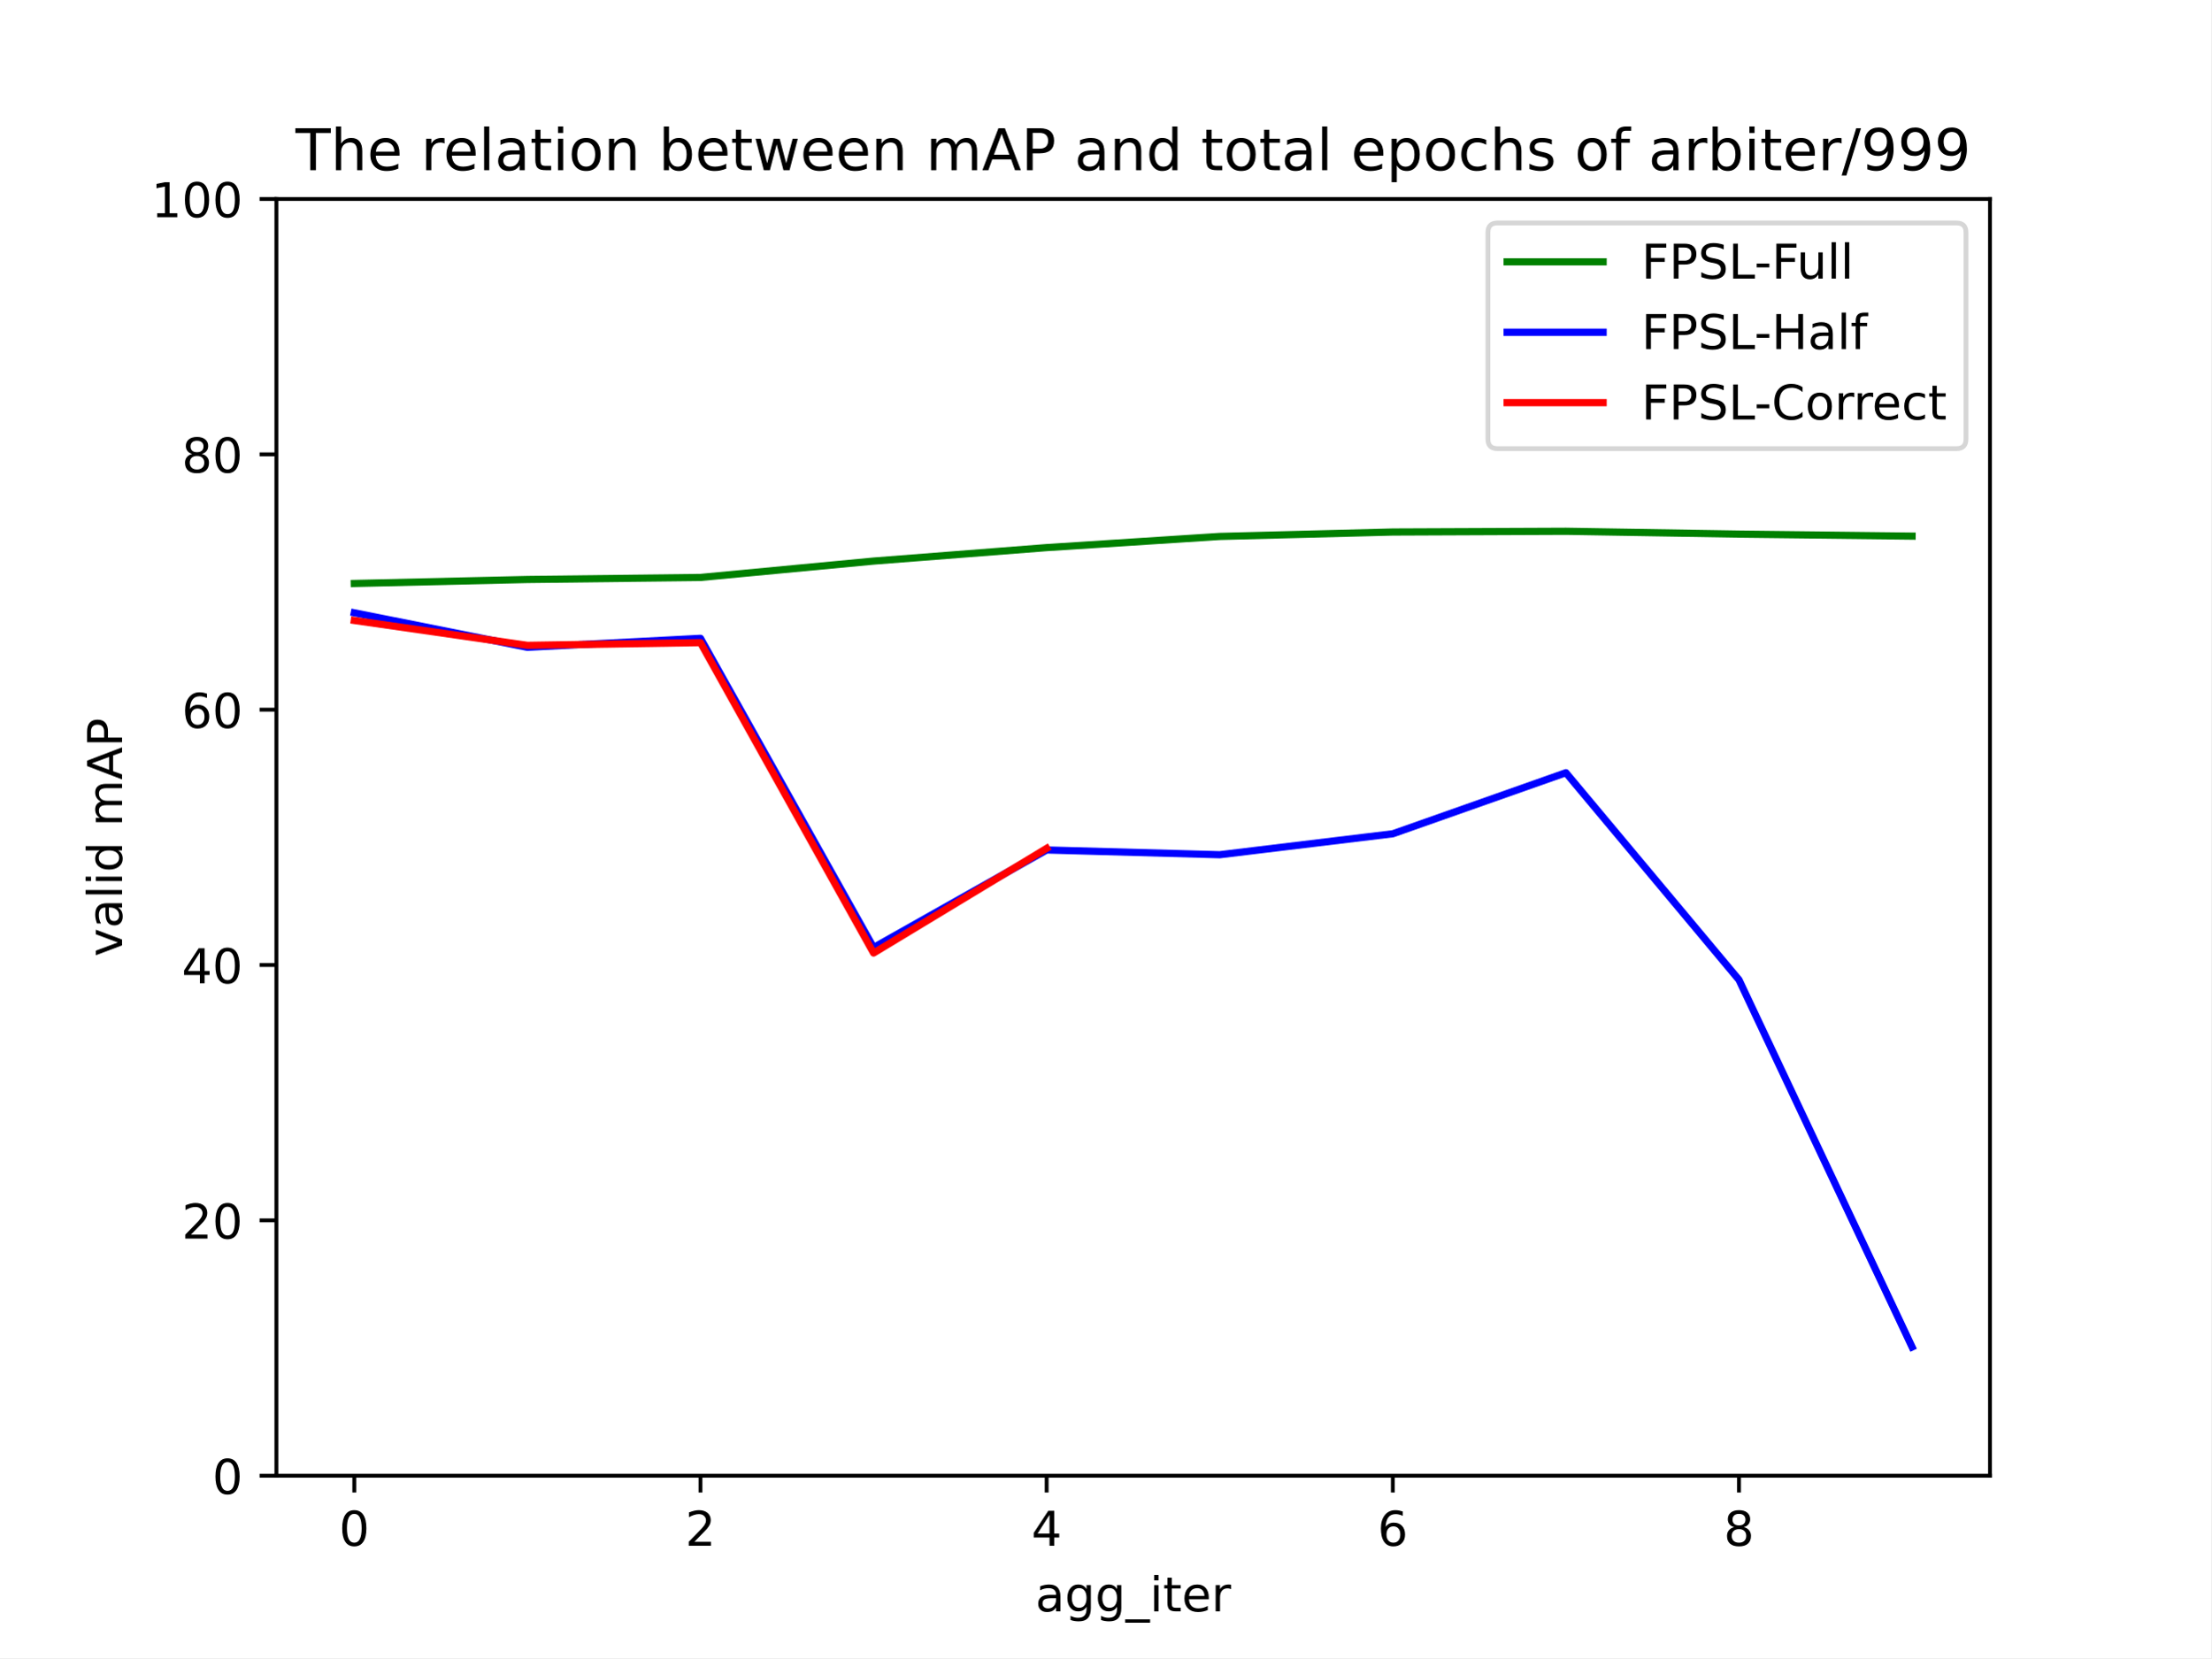
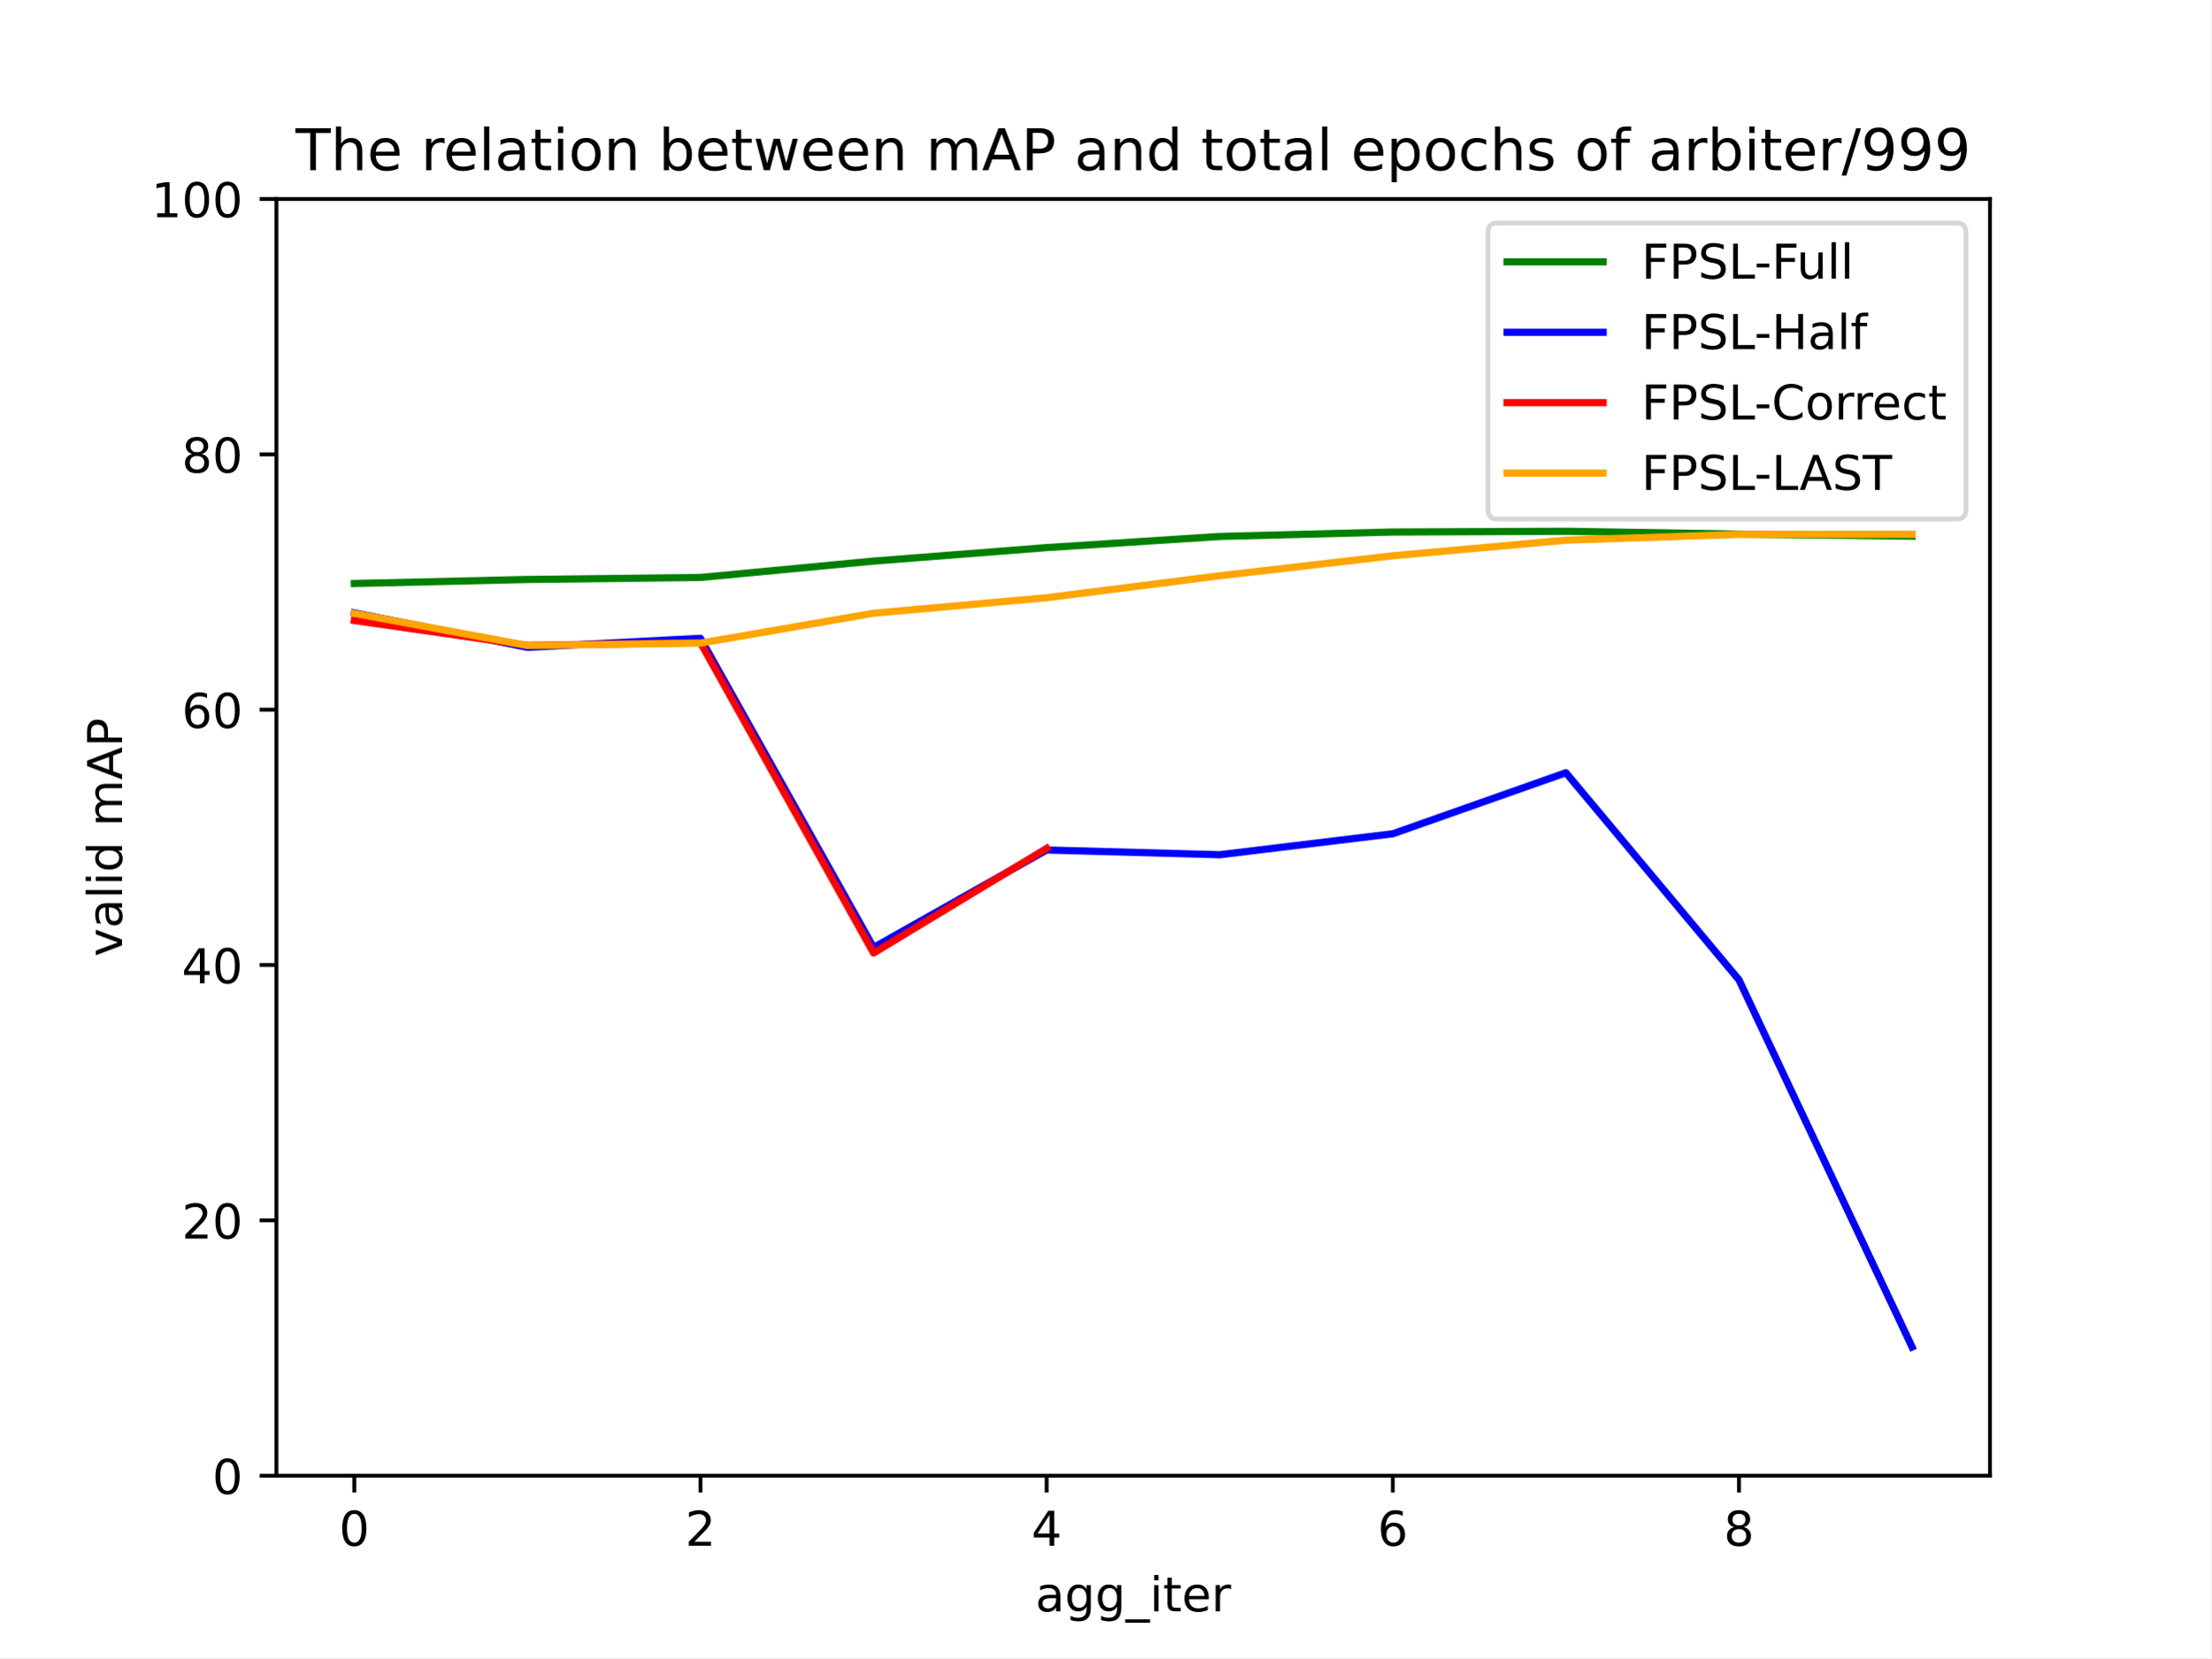
<svg xmlns="http://www.w3.org/2000/svg" xmlns:xlink="http://www.w3.org/1999/xlink" width="460.8pt" height="345.6pt" viewBox="0 0 460.8 345.6" version="1.1">
  <defs>
    <style type="text/css">*{stroke-linejoin: round; stroke-linecap: butt}</style>
  </defs>
  <g id="figure_1">
    <g id="patch_1">
      <path d="M 0 345.6  L 460.8 345.6  L 460.8 0  L 0 0  z " style="fill: #ffffff" />
    </g>
    <g id="axes_1">
      <g id="patch_2">
        <path d="M 57.6 307.584  L 414.72 307.584  L 414.72 41.472  L 57.6 41.472  z " style="fill: #ffffff" />
      </g>
      <g id="matplotlib.axis_1">
        <g id="xtick_1">
          <g id="line2d_1">
            <defs>
-               <path id="m662cebb80f" d="M 0 0  L 0 3.5  " style="stroke: #000000; stroke-width: 0.8" />
-             </defs>
-             <g>
-               <use xlink:href="#m662cebb80f" x="73.833" y="307.584" style="stroke: #000000; stroke-width: 0.8" />
+               <path id="me7c198a013" d="M 0 0  L 0 3.5  " style="stroke: #000000; stroke-width: 0.8" />
+             </defs>
+             <g>
+               <use xlink:href="#me7c198a013" x="73.833" y="307.584" style="stroke: #000000; stroke-width: 0.8" />
            </g>
          </g>
          <g id="text_1">
            <g transform="translate(70.65148 322.1824) scale(0.1 -0.1)">
              <defs>
                <path id="DejaVuSans-30" d="M 2034 4250  Q 1547 4250 1301 3770  Q 1056 3291 1056 2328  Q 1056 1369 1301 889  Q 1547 409 2034 409  Q 2525 409 2770 889  Q 3016 1369 3016 2328  Q 3016 3291 2770 3770  Q 2525 4250 2034 4250  z M 2034 4750  Q 2819 4750 3233 4129  Q 3647 3509 3647 2328  Q 3647 1150 3233 529  Q 2819 -91 2034 -91  Q 1250 -91 836 529  Q 422 1150 422 2328  Q 422 3509 836 4129  Q 1250 4750 2034 4750  z " transform="scale(0.015625)" />
              </defs>
              <use xlink:href="#DejaVuSans-30" />
            </g>
          </g>
        </g>
        <g id="xtick_2">
          <g id="line2d_2">
            <g>
-               <use xlink:href="#m662cebb80f" x="145.978" y="307.584" style="stroke: #000000; stroke-width: 0.8" />
+               <use xlink:href="#me7c198a013" x="145.978" y="307.584" style="stroke: #000000; stroke-width: 0.8" />
            </g>
          </g>
          <g id="text_2">
            <g transform="translate(142.7969 322.1824) scale(0.1 -0.1)">
              <defs>
                <path id="DejaVuSans-32" d="M 1228 531  L 3431 531  L 3431 0  L 469 0  L 469 531  Q 828 903 1448 1529  Q 2069 2156 2228 2338  Q 2531 2678 2651 2914  Q 2772 3150 2772 3378  Q 2772 3750 2511 3984  Q 2250 4219 1831 4219  Q 1534 4219 1204 4116  Q 875 4013 500 3803  L 500 4441  Q 881 4594 1212 4672  Q 1544 4750 1819 4750  Q 2544 4750 2975 4387  Q 3406 4025 3406 3419  Q 3406 3131 3298 2873  Q 3191 2616 2906 2266  Q 2828 2175 2409 1742  Q 1991 1309 1228 531  z " transform="scale(0.015625)" />
              </defs>
              <use xlink:href="#DejaVuSans-32" />
            </g>
          </g>
        </g>
        <g id="xtick_3">
          <g id="line2d_3">
            <g>
-               <use xlink:href="#m662cebb80f" x="218.124" y="307.584" style="stroke: #000000; stroke-width: 0.8" />
+               <use xlink:href="#me7c198a013" x="218.124" y="307.584" style="stroke: #000000; stroke-width: 0.8" />
            </g>
          </g>
          <g id="text_3">
            <g transform="translate(214.9424 322.1824) scale(0.1 -0.1)">
              <defs>
                <path id="DejaVuSans-34" d="M 2419 4116  L 825 1625  L 2419 1625  L 2419 4116  z M 2253 4666  L 3047 4666  L 3047 1625  L 3713 1625  L 3713 1100  L 3047 1100  L 3047 0  L 2419 0  L 2419 1100  L 313 1100  L 313 1709  L 2253 4666  z " transform="scale(0.015625)" />
              </defs>
              <use xlink:href="#DejaVuSans-34" />
            </g>
          </g>
        </g>
        <g id="xtick_4">
          <g id="line2d_4">
            <g>
-               <use xlink:href="#m662cebb80f" x="290.269" y="307.584" style="stroke: #000000; stroke-width: 0.8" />
+               <use xlink:href="#me7c198a013" x="290.269" y="307.584" style="stroke: #000000; stroke-width: 0.8" />
            </g>
          </g>
          <g id="text_4">
            <g transform="translate(287.0878 322.1824) scale(0.1 -0.1)">
              <defs>
                <path id="DejaVuSans-36" d="M 2113 2584  Q 1688 2584 1439 2293  Q 1191 2003 1191 1497  Q 1191 994 1439 701  Q 1688 409 2113 409  Q 2538 409 2786 701  Q 3034 994 3034 1497  Q 3034 2003 2786 2293  Q 2538 2584 2113 2584  z M 3366 4563  L 3366 3988  Q 3128 4100 2886 4159  Q 2644 4219 2406 4219  Q 1781 4219 1451 3797  Q 1122 3375 1075 2522  Q 1259 2794 1537 2939  Q 1816 3084 2150 3084  Q 2853 3084 3261 2657  Q 3669 2231 3669 1497  Q 3669 778 3244 343  Q 2819 -91 2113 -91  Q 1303 -91 875 529  Q 447 1150 447 2328  Q 447 3434 972 4092  Q 1497 4750 2381 4750  Q 2619 4750 2861 4703  Q 3103 4656 3366 4563  z " transform="scale(0.015625)" />
              </defs>
              <use xlink:href="#DejaVuSans-36" />
            </g>
          </g>
        </g>
        <g id="xtick_5">
          <g id="line2d_5">
            <g>
-               <use xlink:href="#m662cebb80f" x="362.415" y="307.584" style="stroke: #000000; stroke-width: 0.8" />
+               <use xlink:href="#me7c198a013" x="362.415" y="307.584" style="stroke: #000000; stroke-width: 0.8" />
            </g>
          </g>
          <g id="text_5">
            <g transform="translate(359.2333 322.1824) scale(0.1 -0.1)">
              <defs>
                <path id="DejaVuSans-38" d="M 2034 2216  Q 1584 2216 1326 1975  Q 1069 1734 1069 1313  Q 1069 891 1326 650  Q 1584 409 2034 409  Q 2484 409 2743 651  Q 3003 894 3003 1313  Q 3003 1734 2745 1975  Q 2488 2216 2034 2216  z M 1403 2484  Q 997 2584 770 2862  Q 544 3141 544 3541  Q 544 4100 942 4425  Q 1341 4750 2034 4750  Q 2731 4750 3128 4425  Q 3525 4100 3525 3541  Q 3525 3141 3298 2862  Q 3072 2584 2669 2484  Q 3125 2378 3379 2068  Q 3634 1759 3634 1313  Q 3634 634 3220 271  Q 2806 -91 2034 -91  Q 1263 -91 848 271  Q 434 634 434 1313  Q 434 1759 690 2068  Q 947 2378 1403 2484  z M 1172 3481  Q 1172 3119 1398 2916  Q 1625 2713 2034 2713  Q 2441 2713 2670 2916  Q 2900 3119 2900 3481  Q 2900 3844 2670 4047  Q 2441 4250 2034 4250  Q 1625 4250 1398 4047  Q 1172 3844 1172 3481  z " transform="scale(0.015625)" />
              </defs>
              <use xlink:href="#DejaVuSans-38" />
            </g>
          </g>
        </g>
        <g id="text_6">
          <g transform="translate(215.7663 335.8606) scale(0.1 -0.1)">
            <defs>
              <path id="DejaVuSans-61" d="M 2194 1759  Q 1497 1759 1228 1600  Q 959 1441 959 1056  Q 959 750 1161 570  Q 1363 391 1709 391  Q 2188 391 2477 730  Q 2766 1069 2766 1631  L 2766 1759  L 2194 1759  z M 3341 1997  L 3341 0  L 2766 0  L 2766 531  Q 2569 213 2275 61  Q 1981 -91 1556 -91  Q 1019 -91 701 211  Q 384 513 384 1019  Q 384 1609 779 1909  Q 1175 2209 1959 2209  L 2766 2209  L 2766 2266  Q 2766 2663 2505 2880  Q 2244 3097 1772 3097  Q 1472 3097 1187 3025  Q 903 2953 641 2809  L 641 3341  Q 956 3463 1253 3523  Q 1550 3584 1831 3584  Q 2591 3584 2966 3190  Q 3341 2797 3341 1997  z " transform="scale(0.015625)" />
              <path id="DejaVuSans-67" d="M 2906 1791  Q 2906 2416 2648 2759  Q 2391 3103 1925 3103  Q 1463 3103 1205 2759  Q 947 2416 947 1791  Q 947 1169 1205 825  Q 1463 481 1925 481  Q 2391 481 2648 825  Q 2906 1169 2906 1791  z M 3481 434  Q 3481 -459 3084 -895  Q 2688 -1331 1869 -1331  Q 1566 -1331 1297 -1286  Q 1028 -1241 775 -1147  L 775 -588  Q 1028 -725 1275 -790  Q 1522 -856 1778 -856  Q 2344 -856 2625 -561  Q 2906 -266 2906 331  L 2906 616  Q 2728 306 2450 153  Q 2172 0 1784 0  Q 1141 0 747 490  Q 353 981 353 1791  Q 353 2603 747 3093  Q 1141 3584 1784 3584  Q 2172 3584 2450 3431  Q 2728 3278 2906 2969  L 2906 3500  L 3481 3500  L 3481 434  z " transform="scale(0.015625)" />
              <path id="DejaVuSans-5f" d="M 3263 -1063  L 3263 -1509  L -63 -1509  L -63 -1063  L 3263 -1063  z " transform="scale(0.015625)" />
              <path id="DejaVuSans-69" d="M 603 3500  L 1178 3500  L 1178 0  L 603 0  L 603 3500  z M 603 4863  L 1178 4863  L 1178 4134  L 603 4134  L 603 4863  z " transform="scale(0.015625)" />
              <path id="DejaVuSans-74" d="M 1172 4494  L 1172 3500  L 2356 3500  L 2356 3053  L 1172 3053  L 1172 1153  Q 1172 725 1289 603  Q 1406 481 1766 481  L 2356 481  L 2356 0  L 1766 0  Q 1100 0 847 248  Q 594 497 594 1153  L 594 3053  L 172 3053  L 172 3500  L 594 3500  L 594 4494  L 1172 4494  z " transform="scale(0.015625)" />
              <path id="DejaVuSans-65" d="M 3597 1894  L 3597 1613  L 953 1613  Q 991 1019 1311 708  Q 1631 397 2203 397  Q 2534 397 2845 478  Q 3156 559 3463 722  L 3463 178  Q 3153 47 2828 -22  Q 2503 -91 2169 -91  Q 1331 -91 842 396  Q 353 884 353 1716  Q 353 2575 817 3079  Q 1281 3584 2069 3584  Q 2775 3584 3186 3129  Q 3597 2675 3597 1894  z M 3022 2063  Q 3016 2534 2758 2815  Q 2500 3097 2075 3097  Q 1594 3097 1305 2825  Q 1016 2553 972 2059  L 3022 2063  z " transform="scale(0.015625)" />
              <path id="DejaVuSans-72" d="M 2631 2963  Q 2534 3019 2420 3045  Q 2306 3072 2169 3072  Q 1681 3072 1420 2755  Q 1159 2438 1159 1844  L 1159 0  L 581 0  L 581 3500  L 1159 3500  L 1159 2956  Q 1341 3275 1631 3429  Q 1922 3584 2338 3584  Q 2397 3584 2469 3576  Q 2541 3569 2628 3553  L 2631 2963  z " transform="scale(0.015625)" />
            </defs>
            <use xlink:href="#DejaVuSans-61" />
            <use xlink:href="#DejaVuSans-67" x="61.279" />
            <use xlink:href="#DejaVuSans-67" x="124.756" />
            <use xlink:href="#DejaVuSans-5f" x="188.232" />
            <use xlink:href="#DejaVuSans-69" x="238.232" />
            <use xlink:href="#DejaVuSans-74" x="266.016" />
            <use xlink:href="#DejaVuSans-65" x="305.225" />
            <use xlink:href="#DejaVuSans-72" x="366.748" />
          </g>
        </g>
      </g>
      <g id="matplotlib.axis_2">
        <g id="ytick_1">
          <g id="line2d_6">
            <defs>
-               <path id="m8698b44583" d="M 0 0  L -3.5 0  " style="stroke: #000000; stroke-width: 0.8" />
-             </defs>
-             <g>
-               <use xlink:href="#m8698b44583" x="57.6" y="307.584" style="stroke: #000000; stroke-width: 0.8" />
+               <path id="m3556f79ab6" d="M 0 0  L -3.5 0  " style="stroke: #000000; stroke-width: 0.8" />
+             </defs>
+             <g>
+               <use xlink:href="#m3556f79ab6" x="57.6" y="307.584" style="stroke: #000000; stroke-width: 0.8" />
            </g>
          </g>
          <g id="text_7">
            <g transform="translate(44.2375 311.3832) scale(0.1 -0.1)">
              <use xlink:href="#DejaVuSans-30" />
            </g>
          </g>
        </g>
        <g id="ytick_2">
          <g id="line2d_7">
            <g>
-               <use xlink:href="#m8698b44583" x="57.6" y="254.362" style="stroke: #000000; stroke-width: 0.8" />
+               <use xlink:href="#m3556f79ab6" x="57.6" y="254.362" style="stroke: #000000; stroke-width: 0.8" />
            </g>
          </g>
          <g id="text_8">
            <g transform="translate(37.875 258.1608) scale(0.1 -0.1)">
              <use xlink:href="#DejaVuSans-32" />
              <use xlink:href="#DejaVuSans-30" x="63.623" />
            </g>
          </g>
        </g>
        <g id="ytick_3">
          <g id="line2d_8">
            <g>
-               <use xlink:href="#m8698b44583" x="57.6" y="201.139" style="stroke: #000000; stroke-width: 0.8" />
+               <use xlink:href="#m3556f79ab6" x="57.6" y="201.139" style="stroke: #000000; stroke-width: 0.8" />
            </g>
          </g>
          <g id="text_9">
            <g transform="translate(37.875 204.9384) scale(0.1 -0.1)">
              <use xlink:href="#DejaVuSans-34" />
              <use xlink:href="#DejaVuSans-30" x="63.623" />
            </g>
          </g>
        </g>
        <g id="ytick_4">
          <g id="line2d_9">
            <g>
-               <use xlink:href="#m8698b44583" x="57.6" y="147.917" style="stroke: #000000; stroke-width: 0.8" />
+               <use xlink:href="#m3556f79ab6" x="57.6" y="147.917" style="stroke: #000000; stroke-width: 0.8" />
            </g>
          </g>
          <g id="text_10">
            <g transform="translate(37.875 151.716) scale(0.1 -0.1)">
              <use xlink:href="#DejaVuSans-36" />
              <use xlink:href="#DejaVuSans-30" x="63.623" />
            </g>
          </g>
        </g>
        <g id="ytick_5">
          <g id="line2d_10">
            <g>
-               <use xlink:href="#m8698b44583" x="57.6" y="94.694" style="stroke: #000000; stroke-width: 0.8" />
+               <use xlink:href="#m3556f79ab6" x="57.6" y="94.694" style="stroke: #000000; stroke-width: 0.8" />
            </g>
          </g>
          <g id="text_11">
            <g transform="translate(37.875 98.49362) scale(0.1 -0.1)">
              <use xlink:href="#DejaVuSans-38" />
              <use xlink:href="#DejaVuSans-30" x="63.623" />
            </g>
          </g>
        </g>
        <g id="ytick_6">
          <g id="line2d_11">
            <g>
-               <use xlink:href="#m8698b44583" x="57.6" y="41.472" style="stroke: #000000; stroke-width: 0.8" />
+               <use xlink:href="#m3556f79ab6" x="57.6" y="41.472" style="stroke: #000000; stroke-width: 0.8" />
            </g>
          </g>
          <g id="text_12">
            <g transform="translate(31.5125 45.27122) scale(0.1 -0.1)">
              <defs>
                <path id="DejaVuSans-31" d="M 794 531  L 1825 531  L 1825 4091  L 703 3866  L 703 4441  L 1819 4666  L 2450 4666  L 2450 531  L 3481 531  L 3481 0  L 794 0  L 794 531  z " transform="scale(0.015625)" />
              </defs>
              <use xlink:href="#DejaVuSans-31" />
              <use xlink:href="#DejaVuSans-30" x="63.623" />
              <use xlink:href="#DejaVuSans-30" x="127.246" />
            </g>
          </g>
        </g>
        <g id="text_13">
          <g transform="translate(25.43281 199.3983) rotate(-90) scale(0.1 -0.1)">
            <defs>
              <path id="DejaVuSans-76" d="M 191 3500  L 800 3500  L 1894 563  L 2988 3500  L 3597 3500  L 2284 0  L 1503 0  L 191 3500  z " transform="scale(0.015625)" />
              <path id="DejaVuSans-6c" d="M 603 4863  L 1178 4863  L 1178 0  L 603 0  L 603 4863  z " transform="scale(0.015625)" />
              <path id="DejaVuSans-64" d="M 2906 2969  L 2906 4863  L 3481 4863  L 3481 0  L 2906 0  L 2906 525  Q 2725 213 2448 61  Q 2172 -91 1784 -91  Q 1150 -91 751 415  Q 353 922 353 1747  Q 353 2572 751 3078  Q 1150 3584 1784 3584  Q 2172 3584 2448 3432  Q 2725 3281 2906 2969  z M 947 1747  Q 947 1113 1208 752  Q 1469 391 1925 391  Q 2381 391 2643 752  Q 2906 1113 2906 1747  Q 2906 2381 2643 2742  Q 2381 3103 1925 3103  Q 1469 3103 1208 2742  Q 947 2381 947 1747  z " transform="scale(0.015625)" />
              <path id="DejaVuSans-20" transform="scale(0.015625)" />
              <path id="DejaVuSans-6d" d="M 3328 2828  Q 3544 3216 3844 3400  Q 4144 3584 4550 3584  Q 5097 3584 5394 3201  Q 5691 2819 5691 2113  L 5691 0  L 5113 0  L 5113 2094  Q 5113 2597 4934 2840  Q 4756 3084 4391 3084  Q 3944 3084 3684 2787  Q 3425 2491 3425 1978  L 3425 0  L 2847 0  L 2847 2094  Q 2847 2600 2669 2842  Q 2491 3084 2119 3084  Q 1678 3084 1418 2786  Q 1159 2488 1159 1978  L 1159 0  L 581 0  L 581 3500  L 1159 3500  L 1159 2956  Q 1356 3278 1631 3431  Q 1906 3584 2284 3584  Q 2666 3584 2933 3390  Q 3200 3197 3328 2828  z " transform="scale(0.015625)" />
              <path id="DejaVuSans-41" d="M 2188 4044  L 1331 1722  L 3047 1722  L 2188 4044  z M 1831 4666  L 2547 4666  L 4325 0  L 3669 0  L 3244 1197  L 1141 1197  L 716 0  L 50 0  L 1831 4666  z " transform="scale(0.015625)" />
              <path id="DejaVuSans-50" d="M 1259 4147  L 1259 2394  L 2053 2394  Q 2494 2394 2734 2622  Q 2975 2850 2975 3272  Q 2975 3691 2734 3919  Q 2494 4147 2053 4147  L 1259 4147  z M 628 4666  L 2053 4666  Q 2838 4666 3239 4311  Q 3641 3956 3641 3272  Q 3641 2581 3239 2228  Q 2838 1875 2053 1875  L 1259 1875  L 1259 0  L 628 0  L 628 4666  z " transform="scale(0.015625)" />
            </defs>
            <use xlink:href="#DejaVuSans-76" />
            <use xlink:href="#DejaVuSans-61" x="59.18" />
            <use xlink:href="#DejaVuSans-6c" x="120.459" />
            <use xlink:href="#DejaVuSans-69" x="148.242" />
            <use xlink:href="#DejaVuSans-64" x="176.025" />
            <use xlink:href="#DejaVuSans-20" x="239.502" />
            <use xlink:href="#DejaVuSans-6d" x="271.289" />
            <use xlink:href="#DejaVuSans-41" x="368.701" />
            <use xlink:href="#DejaVuSans-50" x="437.109" />
          </g>
        </g>
      </g>
      <g id="line2d_12">
-         <path d="M 73.833 121.612  L 109.905 120.779  L 145.978 120.357  L 182.051 116.944  L 218.124 114.133  L 254.196 111.807  L 290.269 110.887  L 326.342 110.733  L 362.415 111.323  L 398.487 111.747  " clip-path="url(#p3ea5add52a)" style="fill: none; stroke: #008000; stroke-width: 1.5; stroke-linecap: square" />
+         <path d="M 73.833 121.612  L 109.905 120.779  L 145.978 120.357  L 182.051 116.944  L 218.124 114.133  L 254.196 111.807  L 290.269 110.887  L 326.342 110.733  L 362.415 111.323  L 398.487 111.747  " clip-path="url(#p23653552df)" style="fill: none; stroke: #008000; stroke-width: 1.5; stroke-linecap: square" />
      </g>
      <g id="line2d_13">
-         <path d="M 73.833 127.727  L 109.905 134.916  L 145.978 133.046  L 182.051 197.495  L 218.124 177.163  L 254.196 178.152  L 290.269 173.782  L 326.342 161.058  L 362.415 204.23  L 398.487 280.758  " clip-path="url(#p3ea5add52a)" style="fill: none; stroke: #0000ff; stroke-width: 1.5; stroke-linecap: square" />
+         <path d="M 73.833 127.727  L 109.905 134.916  L 145.978 133.046  L 182.051 197.495  L 218.124 177.163  L 254.196 178.152  L 290.269 173.782  L 326.342 161.058  L 362.415 204.23  L 398.487 280.758  " clip-path="url(#p23653552df)" style="fill: none; stroke: #0000ff; stroke-width: 1.5; stroke-linecap: square" />
      </g>
      <g id="line2d_14">
-         <path d="M 73.833 129.321  L 109.905 134.507  L 145.978 133.944  L 182.051 198.64  L 218.124 176.824  " clip-path="url(#p3ea5add52a)" style="fill: none; stroke: #ff0000; stroke-width: 1.5; stroke-linecap: square" />
+         <path d="M 73.833 129.321  L 109.905 134.507  L 145.978 133.944  L 182.051 198.64  L 218.124 176.824  " clip-path="url(#p23653552df)" style="fill: none; stroke: #ff0000; stroke-width: 1.5; stroke-linecap: square" />
+       </g>
+       <g id="line2d_15">
+         <path d="M 73.833 127.837  L 109.905 134.537  L 145.978 134.043  L 182.051 127.81  L 218.124 124.579  L 254.196 119.998  L 290.269 115.836  L 326.342 112.585  L 362.415 111.373  L 398.487 111.36  " clip-path="url(#p23653552df)" style="fill: none; stroke: #ffa500; stroke-width: 1.5; stroke-linecap: square" />
      </g>
      <g id="patch_3">
        <path d="M 57.6 307.584  L 57.6 41.472  " style="fill: none; stroke: #000000; stroke-width: 0.8; stroke-linejoin: miter; stroke-linecap: square" />
      </g>
      <g id="patch_4">
        <path d="M 414.72 307.584  L 414.72 41.472  " style="fill: none; stroke: #000000; stroke-width: 0.8; stroke-linejoin: miter; stroke-linecap: square" />
      </g>
      <g id="patch_5">
        <path d="M 57.6 307.584  L 414.72 307.584  " style="fill: none; stroke: #000000; stroke-width: 0.8; stroke-linejoin: miter; stroke-linecap: square" />
      </g>
      <g id="patch_6">
        <path d="M 57.6 41.472  L 414.72 41.472  " style="fill: none; stroke: #000000; stroke-width: 0.8; stroke-linejoin: miter; stroke-linecap: square" />
      </g>
      <g id="text_14">
        <g transform="translate(61.57875 35.472) scale(0.12 -0.12)">
          <defs>
            <path id="DejaVuSans-54" d="M -19 4666  L 3928 4666  L 3928 4134  L 2272 4134  L 2272 0  L 1638 0  L 1638 4134  L -19 4134  L -19 4666  z " transform="scale(0.015625)" />
            <path id="DejaVuSans-68" d="M 3513 2113  L 3513 0  L 2938 0  L 2938 2094  Q 2938 2591 2744 2837  Q 2550 3084 2163 3084  Q 1697 3084 1428 2787  Q 1159 2491 1159 1978  L 1159 0  L 581 0  L 581 4863  L 1159 4863  L 1159 2956  Q 1366 3272 1645 3428  Q 1925 3584 2291 3584  Q 2894 3584 3203 3211  Q 3513 2838 3513 2113  z " transform="scale(0.015625)" />
            <path id="DejaVuSans-6f" d="M 1959 3097  Q 1497 3097 1228 2736  Q 959 2375 959 1747  Q 959 1119 1226 758  Q 1494 397 1959 397  Q 2419 397 2687 759  Q 2956 1122 2956 1747  Q 2956 2369 2687 2733  Q 2419 3097 1959 3097  z M 1959 3584  Q 2709 3584 3137 3096  Q 3566 2609 3566 1747  Q 3566 888 3137 398  Q 2709 -91 1959 -91  Q 1206 -91 779 398  Q 353 888 353 1747  Q 353 2609 779 3096  Q 1206 3584 1959 3584  z " transform="scale(0.015625)" />
            <path id="DejaVuSans-6e" d="M 3513 2113  L 3513 0  L 2938 0  L 2938 2094  Q 2938 2591 2744 2837  Q 2550 3084 2163 3084  Q 1697 3084 1428 2787  Q 1159 2491 1159 1978  L 1159 0  L 581 0  L 581 3500  L 1159 3500  L 1159 2956  Q 1366 3272 1645 3428  Q 1925 3584 2291 3584  Q 2894 3584 3203 3211  Q 3513 2838 3513 2113  z " transform="scale(0.015625)" />
            <path id="DejaVuSans-62" d="M 3116 1747  Q 3116 2381 2855 2742  Q 2594 3103 2138 3103  Q 1681 3103 1420 2742  Q 1159 2381 1159 1747  Q 1159 1113 1420 752  Q 1681 391 2138 391  Q 2594 391 2855 752  Q 3116 1113 3116 1747  z M 1159 2969  Q 1341 3281 1617 3432  Q 1894 3584 2278 3584  Q 2916 3584 3314 3078  Q 3713 2572 3713 1747  Q 3713 922 3314 415  Q 2916 -91 2278 -91  Q 1894 -91 1617 61  Q 1341 213 1159 525  L 1159 0  L 581 0  L 581 4863  L 1159 4863  L 1159 2969  z " transform="scale(0.015625)" />
            <path id="DejaVuSans-77" d="M 269 3500  L 844 3500  L 1563 769  L 2278 3500  L 2956 3500  L 3675 769  L 4391 3500  L 4966 3500  L 4050 0  L 3372 0  L 2619 2869  L 1863 0  L 1184 0  L 269 3500  z " transform="scale(0.015625)" />
            <path id="DejaVuSans-70" d="M 1159 525  L 1159 -1331  L 581 -1331  L 581 3500  L 1159 3500  L 1159 2969  Q 1341 3281 1617 3432  Q 1894 3584 2278 3584  Q 2916 3584 3314 3078  Q 3713 2572 3713 1747  Q 3713 922 3314 415  Q 2916 -91 2278 -91  Q 1894 -91 1617 61  Q 1341 213 1159 525  z M 3116 1747  Q 3116 2381 2855 2742  Q 2594 3103 2138 3103  Q 1681 3103 1420 2742  Q 1159 2381 1159 1747  Q 1159 1113 1420 752  Q 1681 391 2138 391  Q 2594 391 2855 752  Q 3116 1113 3116 1747  z " transform="scale(0.015625)" />
            <path id="DejaVuSans-63" d="M 3122 3366  L 3122 2828  Q 2878 2963 2633 3030  Q 2388 3097 2138 3097  Q 1578 3097 1268 2742  Q 959 2388 959 1747  Q 959 1106 1268 751  Q 1578 397 2138 397  Q 2388 397 2633 464  Q 2878 531 3122 666  L 3122 134  Q 2881 22 2623 -34  Q 2366 -91 2075 -91  Q 1284 -91 818 406  Q 353 903 353 1747  Q 353 2603 823 3093  Q 1294 3584 2113 3584  Q 2378 3584 2631 3529  Q 2884 3475 3122 3366  z " transform="scale(0.015625)" />
            <path id="DejaVuSans-73" d="M 2834 3397  L 2834 2853  Q 2591 2978 2328 3040  Q 2066 3103 1784 3103  Q 1356 3103 1142 2972  Q 928 2841 928 2578  Q 928 2378 1081 2264  Q 1234 2150 1697 2047  L 1894 2003  Q 2506 1872 2764 1633  Q 3022 1394 3022 966  Q 3022 478 2636 193  Q 2250 -91 1575 -91  Q 1294 -91 989 -36  Q 684 19 347 128  L 347 722  Q 666 556 975 473  Q 1284 391 1588 391  Q 1994 391 2212 530  Q 2431 669 2431 922  Q 2431 1156 2273 1281  Q 2116 1406 1581 1522  L 1381 1569  Q 847 1681 609 1914  Q 372 2147 372 2553  Q 372 3047 722 3315  Q 1072 3584 1716 3584  Q 2034 3584 2315 3537  Q 2597 3491 2834 3397  z " transform="scale(0.015625)" />
            <path id="DejaVuSans-66" d="M 2375 4863  L 2375 4384  L 1825 4384  Q 1516 4384 1395 4259  Q 1275 4134 1275 3809  L 1275 3500  L 2222 3500  L 2222 3053  L 1275 3053  L 1275 0  L 697 0  L 697 3053  L 147 3053  L 147 3500  L 697 3500  L 697 3744  Q 697 4328 969 4595  Q 1241 4863 1831 4863  L 2375 4863  z " transform="scale(0.015625)" />
            <path id="DejaVuSans-2f" d="M 1625 4666  L 2156 4666  L 531 -594  L 0 -594  L 1625 4666  z " transform="scale(0.015625)" />
            <path id="DejaVuSans-39" d="M 703 97  L 703 672  Q 941 559 1184 500  Q 1428 441 1663 441  Q 2288 441 2617 861  Q 2947 1281 2994 2138  Q 2813 1869 2534 1725  Q 2256 1581 1919 1581  Q 1219 1581 811 2004  Q 403 2428 403 3163  Q 403 3881 828 4315  Q 1253 4750 1959 4750  Q 2769 4750 3195 4129  Q 3622 3509 3622 2328  Q 3622 1225 3098 567  Q 2575 -91 1691 -91  Q 1453 -91 1209 -44  Q 966 3 703 97  z M 1959 2075  Q 2384 2075 2632 2365  Q 2881 2656 2881 3163  Q 2881 3666 2632 3958  Q 2384 4250 1959 4250  Q 1534 4250 1286 3958  Q 1038 3666 1038 3163  Q 1038 2656 1286 2365  Q 1534 2075 1959 2075  z " transform="scale(0.015625)" />
          </defs>
          <use xlink:href="#DejaVuSans-54" />
          <use xlink:href="#DejaVuSans-68" x="61.084" />
          <use xlink:href="#DejaVuSans-65" x="124.463" />
          <use xlink:href="#DejaVuSans-20" x="185.986" />
          <use xlink:href="#DejaVuSans-72" x="217.773" />
          <use xlink:href="#DejaVuSans-65" x="256.637" />
          <use xlink:href="#DejaVuSans-6c" x="318.16" />
          <use xlink:href="#DejaVuSans-61" x="345.943" />
          <use xlink:href="#DejaVuSans-74" x="407.223" />
          <use xlink:href="#DejaVuSans-69" x="446.432" />
          <use xlink:href="#DejaVuSans-6f" x="474.215" />
          <use xlink:href="#DejaVuSans-6e" x="535.396" />
          <use xlink:href="#DejaVuSans-20" x="598.775" />
          <use xlink:href="#DejaVuSans-62" x="630.562" />
          <use xlink:href="#DejaVuSans-65" x="694.039" />
          <use xlink:href="#DejaVuSans-74" x="755.562" />
          <use xlink:href="#DejaVuSans-77" x="794.771" />
          <use xlink:href="#DejaVuSans-65" x="876.559" />
          <use xlink:href="#DejaVuSans-65" x="938.082" />
          <use xlink:href="#DejaVuSans-6e" x="999.605" />
          <use xlink:href="#DejaVuSans-20" x="1062.984" />
          <use xlink:href="#DejaVuSans-6d" x="1094.771" />
          <use xlink:href="#DejaVuSans-41" x="1192.184" />
          <use xlink:href="#DejaVuSans-50" x="1260.592" />
          <use xlink:href="#DejaVuSans-20" x="1320.895" />
          <use xlink:href="#DejaVuSans-61" x="1352.682" />
          <use xlink:href="#DejaVuSans-6e" x="1413.961" />
          <use xlink:href="#DejaVuSans-64" x="1477.34" />
          <use xlink:href="#DejaVuSans-20" x="1540.816" />
          <use xlink:href="#DejaVuSans-74" x="1572.604" />
          <use xlink:href="#DejaVuSans-6f" x="1611.812" />
          <use xlink:href="#DejaVuSans-74" x="1672.994" />
          <use xlink:href="#DejaVuSans-61" x="1712.203" />
          <use xlink:href="#DejaVuSans-6c" x="1773.482" />
          <use xlink:href="#DejaVuSans-20" x="1801.266" />
          <use xlink:href="#DejaVuSans-65" x="1833.053" />
          <use xlink:href="#DejaVuSans-70" x="1894.576" />
          <use xlink:href="#DejaVuSans-6f" x="1958.053" />
          <use xlink:href="#DejaVuSans-63" x="2019.234" />
          <use xlink:href="#DejaVuSans-68" x="2074.215" />
          <use xlink:href="#DejaVuSans-73" x="2137.594" />
          <use xlink:href="#DejaVuSans-20" x="2189.693" />
          <use xlink:href="#DejaVuSans-6f" x="2221.48" />
          <use xlink:href="#DejaVuSans-66" x="2282.662" />
          <use xlink:href="#DejaVuSans-20" x="2317.867" />
          <use xlink:href="#DejaVuSans-61" x="2349.654" />
          <use xlink:href="#DejaVuSans-72" x="2410.934" />
          <use xlink:href="#DejaVuSans-62" x="2452.047" />
          <use xlink:href="#DejaVuSans-69" x="2515.523" />
          <use xlink:href="#DejaVuSans-74" x="2543.307" />
          <use xlink:href="#DejaVuSans-65" x="2582.516" />
          <use xlink:href="#DejaVuSans-72" x="2644.039" />
          <use xlink:href="#DejaVuSans-2f" x="2685.152" />
          <use xlink:href="#DejaVuSans-39" x="2718.844" />
          <use xlink:href="#DejaVuSans-39" x="2782.467" />
          <use xlink:href="#DejaVuSans-39" x="2846.09" />
        </g>
      </g>
      <g id="legend_1">
        <g id="patch_7">
-           <path d="M 312.09 93.506  L 407.72 93.506  Q 409.72 93.506 409.72 91.506  L 409.72 48.472  Q 409.72 46.472 407.72 46.472  L 312.09 46.472  Q 310.09 46.472 310.09 48.472  L 310.09 91.506  Q 310.09 93.506 312.09 93.506  z " style="fill: #ffffff; opacity: 0.8; stroke: #cccccc; stroke-linejoin: miter" />
-         </g>
-         <g id="line2d_15">
+           <path d="M 312.09 108.184  L 407.72 108.184  Q 409.72 108.184 409.72 106.184  L 409.72 48.472  Q 409.72 46.472 407.72 46.472  L 312.09 46.472  Q 310.09 46.472 310.09 48.472  L 310.09 106.184  Q 310.09 108.184 312.09 108.184  z " style="fill: #ffffff; opacity: 0.8; stroke: #cccccc; stroke-linejoin: miter" />
+         </g>
+         <g id="line2d_16">
          <path d="M 314.09 54.57  L 324.09 54.57  L 334.09 54.57  " style="fill: none; stroke: #008000; stroke-width: 1.5; stroke-linecap: square" />
        </g>
        <g id="text_15">
          <g transform="translate(342.0903 58.07044) scale(0.1 -0.1)">
            <defs>
              <path id="DejaVuSans-46" d="M 628 4666  L 3309 4666  L 3309 4134  L 1259 4134  L 1259 2759  L 3109 2759  L 3109 2228  L 1259 2228  L 1259 0  L 628 0  L 628 4666  z " transform="scale(0.015625)" />
              <path id="DejaVuSans-53" d="M 3425 4513  L 3425 3897  Q 3066 4069 2747 4153  Q 2428 4238 2131 4238  Q 1616 4238 1336 4038  Q 1056 3838 1056 3469  Q 1056 3159 1242 3001  Q 1428 2844 1947 2747  L 2328 2669  Q 3034 2534 3370 2195  Q 3706 1856 3706 1288  Q 3706 609 3251 259  Q 2797 -91 1919 -91  Q 1588 -91 1214 -16  Q 841 59 441 206  L 441 856  Q 825 641 1194 531  Q 1563 422 1919 422  Q 2459 422 2753 634  Q 3047 847 3047 1241  Q 3047 1584 2836 1778  Q 2625 1972 2144 2069  L 1759 2144  Q 1053 2284 737 2584  Q 422 2884 422 3419  Q 422 4038 858 4394  Q 1294 4750 2059 4750  Q 2388 4750 2728 4690  Q 3069 4631 3425 4513  z " transform="scale(0.015625)" />
              <path id="DejaVuSans-4c" d="M 628 4666  L 1259 4666  L 1259 531  L 3531 531  L 3531 0  L 628 0  L 628 4666  z " transform="scale(0.015625)" />
              <path id="DejaVuSans-2d" d="M 313 2009  L 1997 2009  L 1997 1497  L 313 1497  L 313 2009  z " transform="scale(0.015625)" />
              <path id="DejaVuSans-75" d="M 544 1381  L 544 3500  L 1119 3500  L 1119 1403  Q 1119 906 1312 657  Q 1506 409 1894 409  Q 2359 409 2629 706  Q 2900 1003 2900 1516  L 2900 3500  L 3475 3500  L 3475 0  L 2900 0  L 2900 538  Q 2691 219 2414 64  Q 2138 -91 1772 -91  Q 1169 -91 856 284  Q 544 659 544 1381  z M 1991 3584  L 1991 3584  z " transform="scale(0.015625)" />
            </defs>
            <use xlink:href="#DejaVuSans-46" />
            <use xlink:href="#DejaVuSans-50" x="57.52" />
            <use xlink:href="#DejaVuSans-53" x="117.822" />
            <use xlink:href="#DejaVuSans-4c" x="181.299" />
            <use xlink:href="#DejaVuSans-2d" x="235.262" />
            <use xlink:href="#DejaVuSans-46" x="271.346" />
            <use xlink:href="#DejaVuSans-75" x="323.365" />
            <use xlink:href="#DejaVuSans-6c" x="386.744" />
            <use xlink:href="#DejaVuSans-6c" x="414.527" />
          </g>
        </g>
-         <g id="line2d_16">
+         <g id="line2d_17">
          <path d="M 314.09 69.249  L 324.09 69.249  L 334.09 69.249  " style="fill: none; stroke: #0000ff; stroke-width: 1.5; stroke-linecap: square" />
        </g>
        <g id="text_16">
          <g transform="translate(342.0903 72.74856) scale(0.1 -0.1)">
            <defs>
              <path id="DejaVuSans-48" d="M 628 4666  L 1259 4666  L 1259 2753  L 3553 2753  L 3553 4666  L 4184 4666  L 4184 0  L 3553 0  L 3553 2222  L 1259 2222  L 1259 0  L 628 0  L 628 4666  z " transform="scale(0.015625)" />
            </defs>
            <use xlink:href="#DejaVuSans-46" />
            <use xlink:href="#DejaVuSans-50" x="57.52" />
            <use xlink:href="#DejaVuSans-53" x="117.822" />
            <use xlink:href="#DejaVuSans-4c" x="181.299" />
            <use xlink:href="#DejaVuSans-2d" x="235.262" />
            <use xlink:href="#DejaVuSans-48" x="271.346" />
            <use xlink:href="#DejaVuSans-61" x="346.541" />
            <use xlink:href="#DejaVuSans-6c" x="407.82" />
            <use xlink:href="#DejaVuSans-66" x="435.604" />
          </g>
        </g>
-         <g id="line2d_17">
+         <g id="line2d_18">
          <path d="M 314.09 83.927  L 324.09 83.927  L 334.09 83.927  " style="fill: none; stroke: #ff0000; stroke-width: 1.5; stroke-linecap: square" />
        </g>
        <g id="text_17">
          <g transform="translate(342.0903 87.42669) scale(0.1 -0.1)">
            <defs>
              <path id="DejaVuSans-43" d="M 4122 4306  L 4122 3641  Q 3803 3938 3442 4084  Q 3081 4231 2675 4231  Q 1875 4231 1450 3742  Q 1025 3253 1025 2328  Q 1025 1406 1450 917  Q 1875 428 2675 428  Q 3081 428 3442 575  Q 3803 722 4122 1019  L 4122 359  Q 3791 134 3420 21  Q 3050 -91 2638 -91  Q 1578 -91 968 557  Q 359 1206 359 2328  Q 359 3453 968 4101  Q 1578 4750 2638 4750  Q 3056 4750 3426 4639  Q 3797 4528 4122 4306  z " transform="scale(0.015625)" />
            </defs>
            <use xlink:href="#DejaVuSans-46" />
            <use xlink:href="#DejaVuSans-50" x="57.52" />
            <use xlink:href="#DejaVuSans-53" x="117.822" />
            <use xlink:href="#DejaVuSans-4c" x="181.299" />
            <use xlink:href="#DejaVuSans-2d" x="235.262" />
            <use xlink:href="#DejaVuSans-43" x="271.346" />
            <use xlink:href="#DejaVuSans-6f" x="341.17" />
            <use xlink:href="#DejaVuSans-72" x="402.352" />
            <use xlink:href="#DejaVuSans-72" x="441.715" />
            <use xlink:href="#DejaVuSans-65" x="480.578" />
            <use xlink:href="#DejaVuSans-63" x="542.102" />
            <use xlink:href="#DejaVuSans-74" x="597.082" />
          </g>
        </g>
+         <g id="line2d_19">
+           <path d="M 314.09 98.605  L 324.09 98.605  L 334.09 98.605  " style="fill: none; stroke: #ffa500; stroke-width: 1.5; stroke-linecap: square" />
+         </g>
+         <g id="text_18">
+           <g transform="translate(342.0903 102.1048) scale(0.1 -0.1)">
+             <use xlink:href="#DejaVuSans-46" />
+             <use xlink:href="#DejaVuSans-50" x="57.52" />
+             <use xlink:href="#DejaVuSans-53" x="117.822" />
+             <use xlink:href="#DejaVuSans-4c" x="181.299" />
+             <use xlink:href="#DejaVuSans-2d" x="235.262" />
+             <use xlink:href="#DejaVuSans-4c" x="271.346" />
+             <use xlink:href="#DejaVuSans-41" x="329.309" />
+             <use xlink:href="#DejaVuSans-53" x="397.717" />
+             <use xlink:href="#DejaVuSans-54" x="461.193" />
+           </g>
+         </g>
      </g>
    </g>
  </g>
  <defs>
-     <clipPath id="p3ea5add52a">
+     <clipPath id="p23653552df">
      <rect x="57.6" y="41.472" width="357.12" height="266.112" />
    </clipPath>
  </defs>
</svg>
